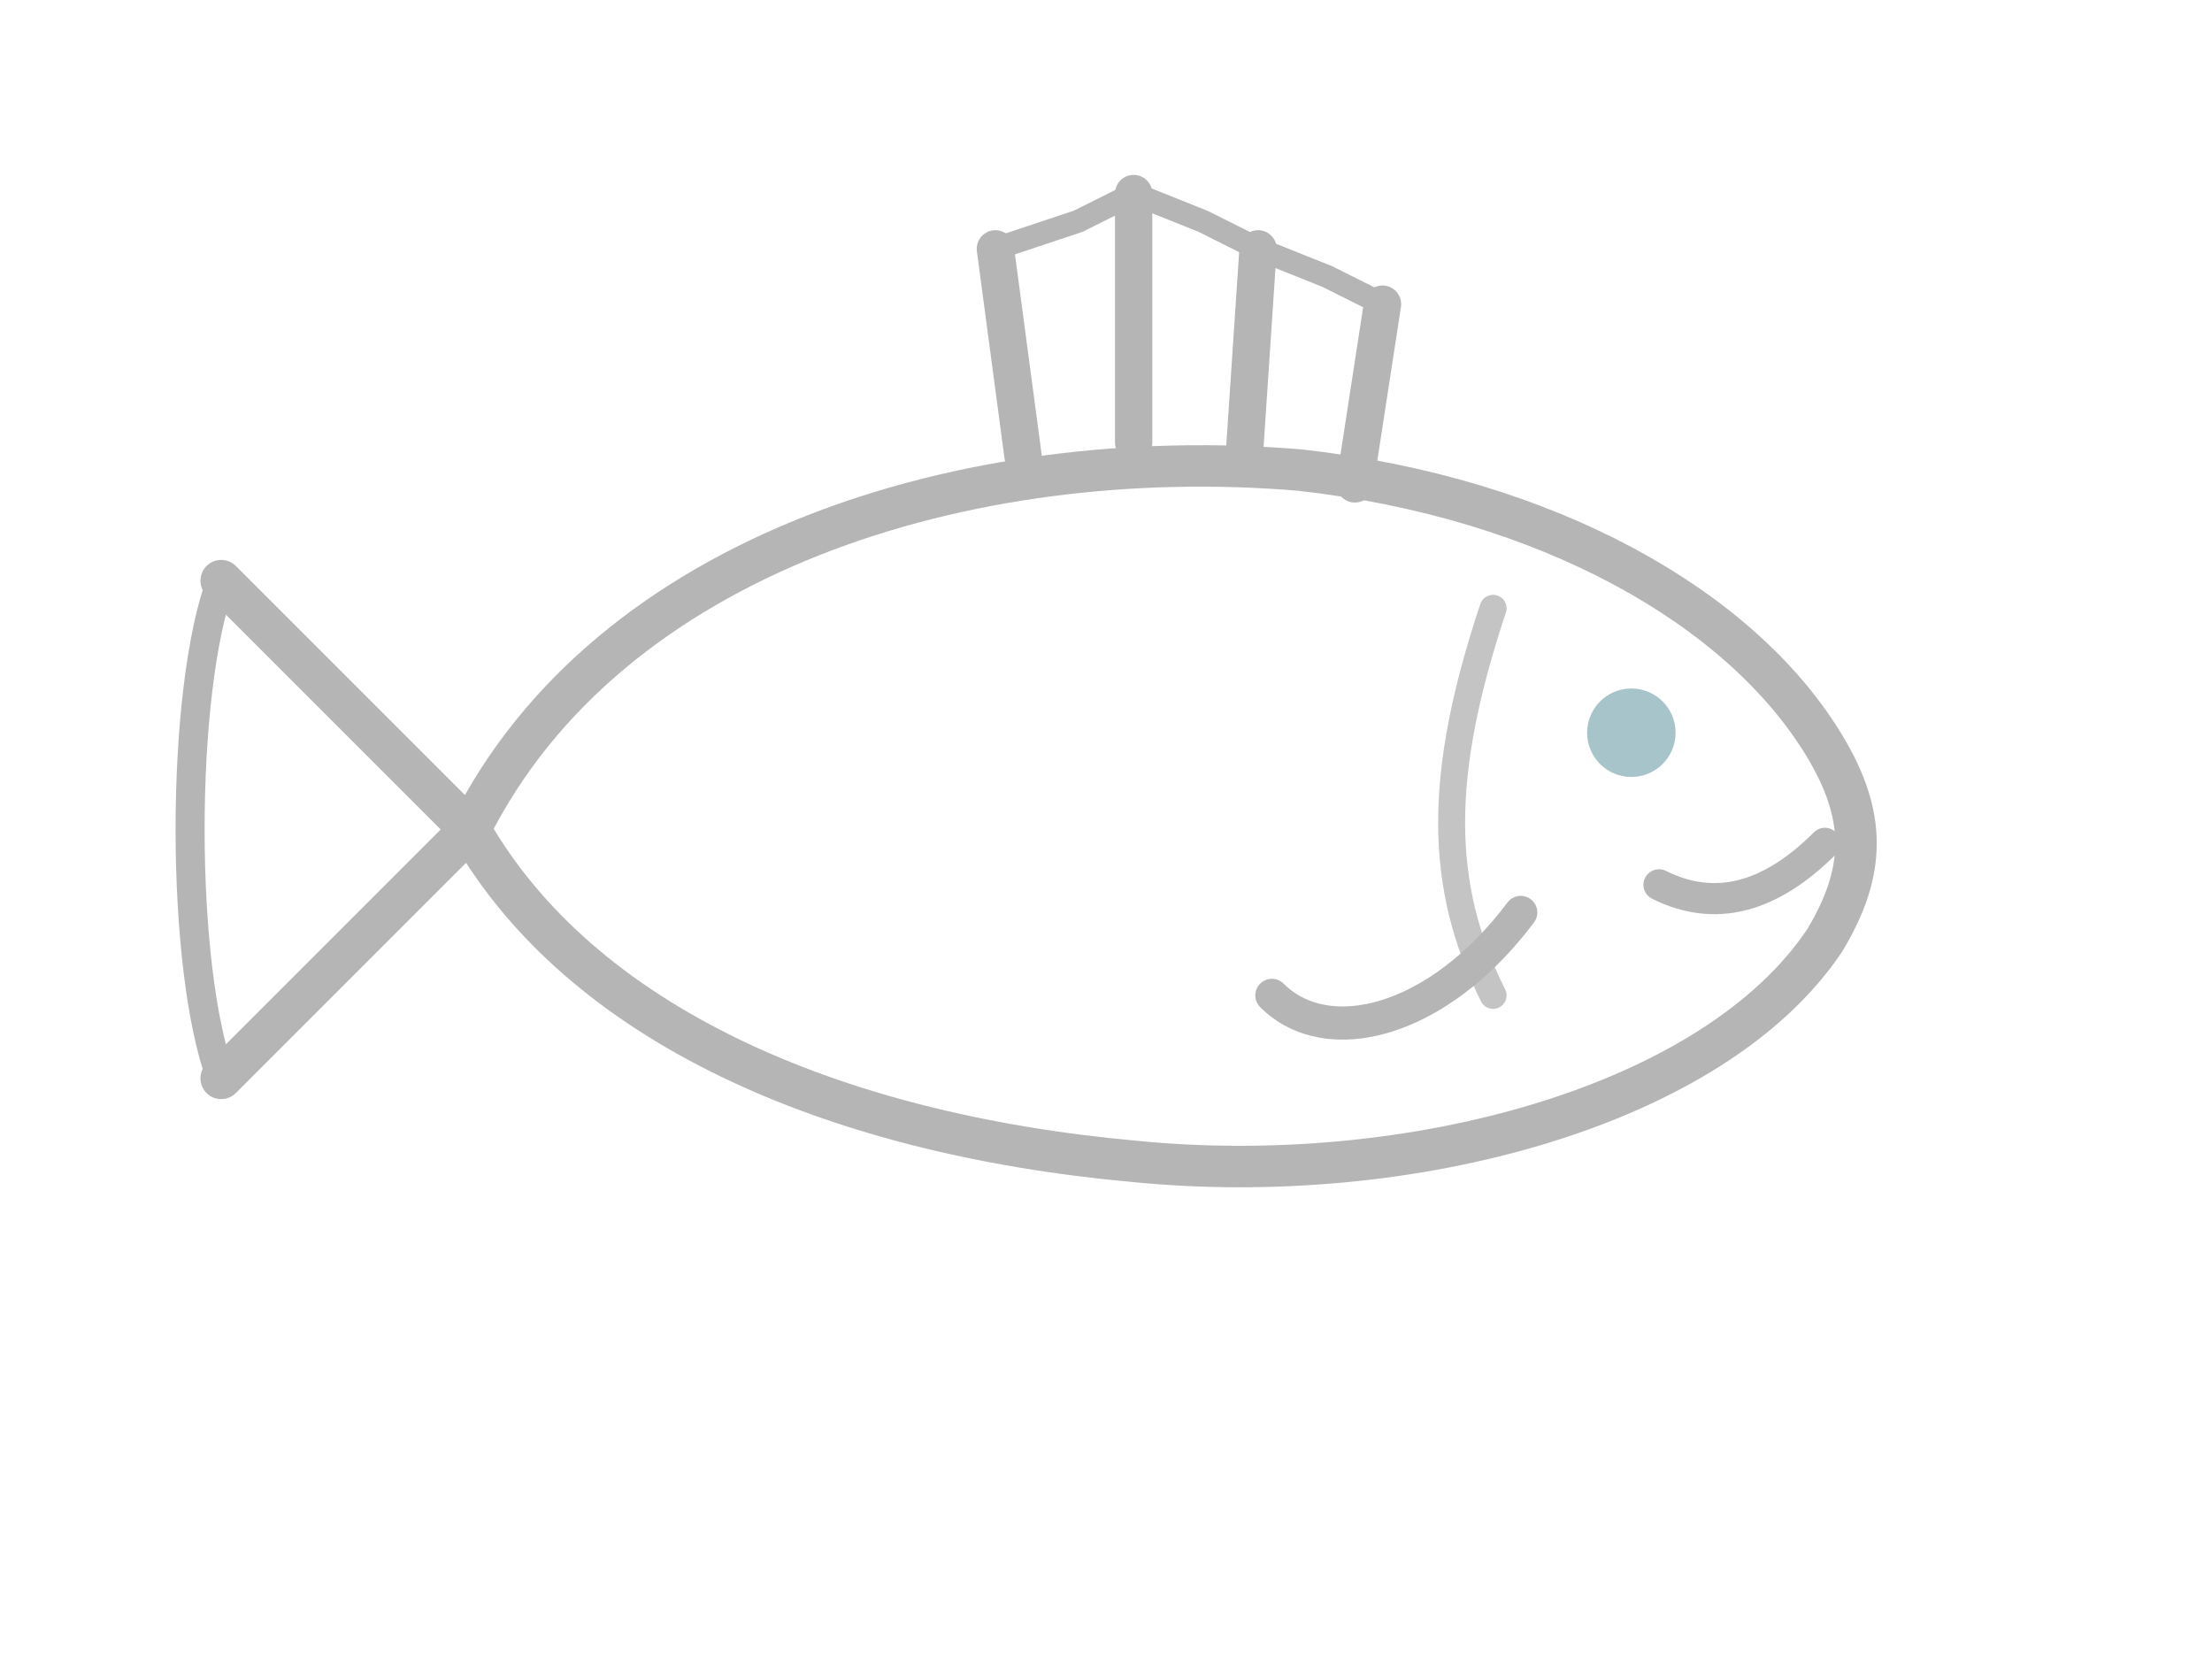
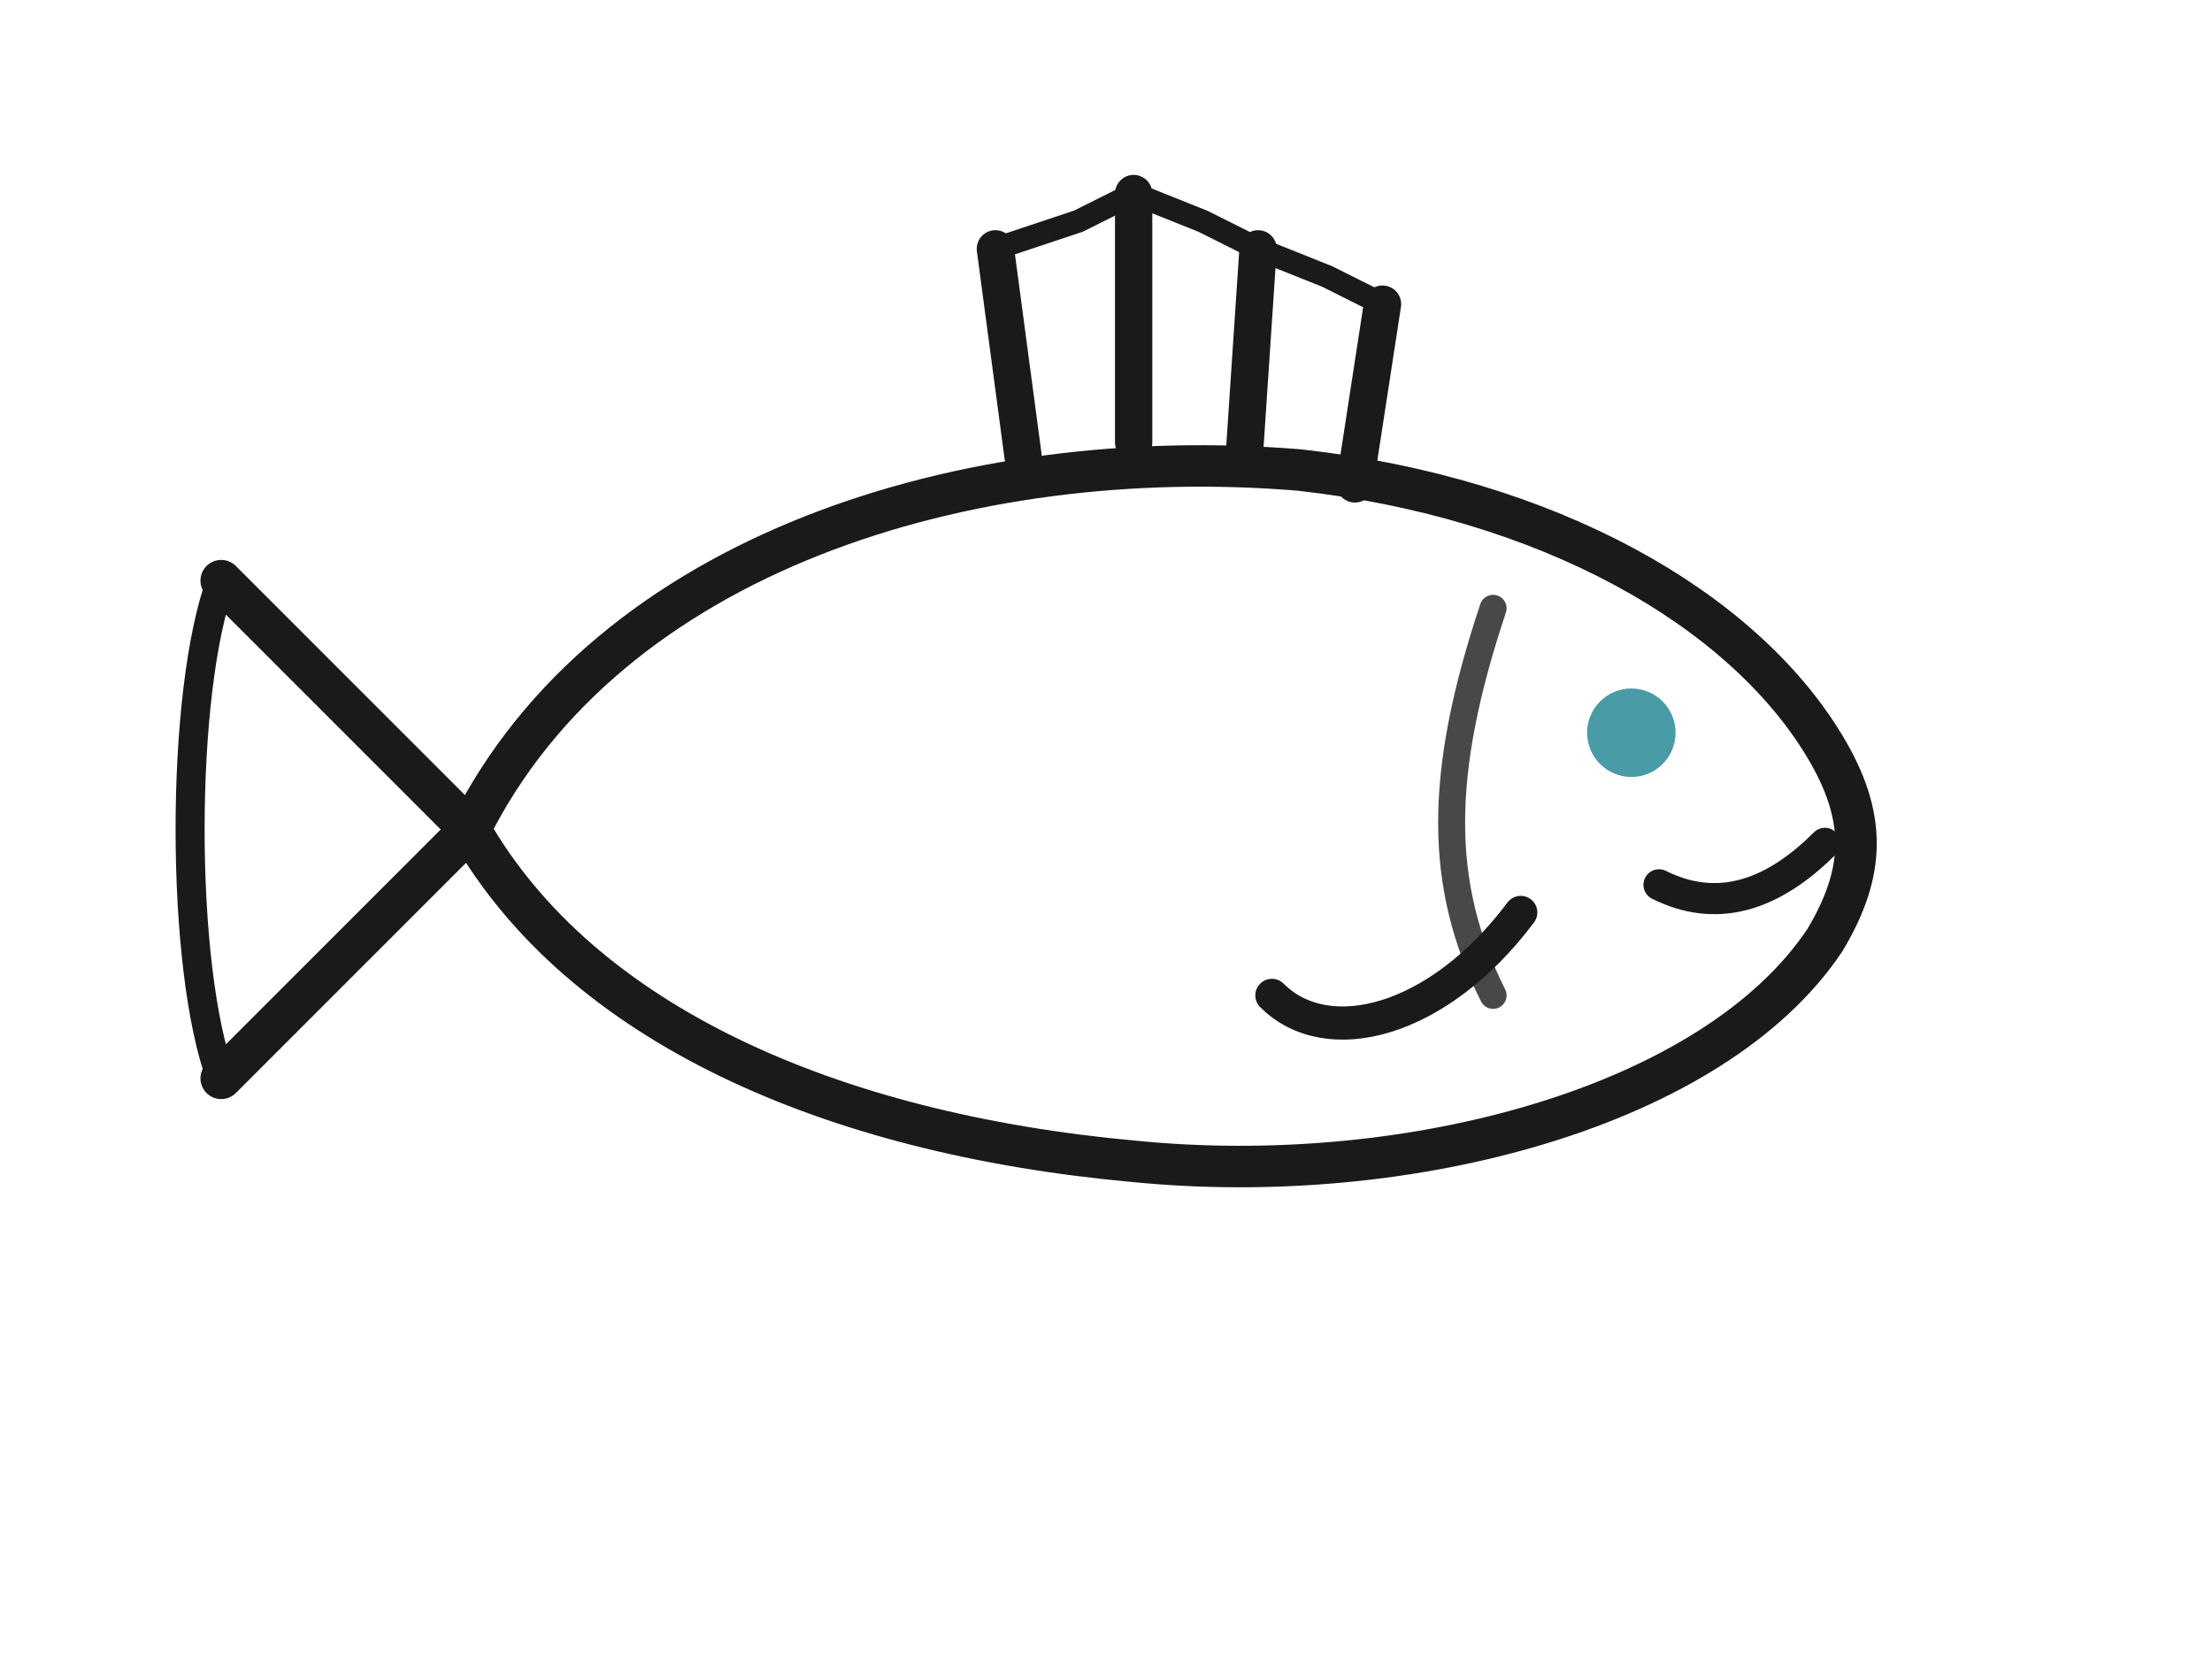
<svg xmlns="http://www.w3.org/2000/svg" preserveAspectRatio="xMidYMid meet" width="288" height="216" viewBox="0 0 288 216" fill="none">
  <g id="Perch Mark v5">
-     <path d="M61.2 108C79.2 72 126 57.6 169.2 61.2C201.6 64.8 226.8 79.2 237.6 97.2C243 106.2 243 113.4 237.6 122.4C223.2 144 183.6 154.8 147.6 151.2C108 147.6 75.6 133.2 61.2 108Z" stroke="#b5b5b5" stroke-width="5.4" stroke-linecap="round" stroke-linejoin="round" />
-     <circle cx="212.4" cy="95.4" r="5.76" fill="#a8c4cb" />
-     <path d="M237.6 109.8C230.4 117 223.2 118.8 216 115.2" stroke="#b5b5b5" stroke-width="4.05" stroke-linecap="round" />
-     <path d="M133.2 59.4L129.6 32.4" stroke="#b5b5b5" stroke-width="4.86" stroke-linecap="round" />
-     <path d="M147.6 57.6V25.2" stroke="#b5b5b5" stroke-width="4.86" stroke-linecap="round" />
-     <path d="M162 59.4L163.8 32.4" stroke="#b5b5b5" stroke-width="4.86" stroke-linecap="round" />
-     <path d="M176.4 63L180 39.6" stroke="#b5b5b5" stroke-width="4.86" stroke-linecap="round" />
-     <path d="M129.6 32.4L140.4 28.8L147.6 25.2L156.6 28.8L163.8 32.4L172.8 36L180 39.6" stroke="#b5b5b5" stroke-width="2.97" stroke-linecap="round" stroke-linejoin="round" />
-     <path d="M61.2 108C54 100.8 39.6 86.4 28.8 75.6" stroke="#b5b5b5" stroke-width="5.4" stroke-linecap="round" />
-     <path d="M61.2 108C54 115.2 39.6 129.6 28.8 140.4" stroke="#b5b5b5" stroke-width="5.4" stroke-linecap="round" />
-     <path d="M28.8 75.6C23.4 90 23.4 126 28.8 140.4" stroke="#b5b5b5" stroke-width="3.78" stroke-linecap="round" />
-     <path d="M194.4 79.2C187.2 100.8 187.2 115.2 194.4 129.6" stroke="#b5b5b5" stroke-width="3.51" stroke-linecap="round" opacity="0.8" />
-     <path d="M198 118.8C187.2 133.2 172.8 136.8 165.6 129.6" stroke="#b5b5b5" stroke-width="4.32" stroke-linecap="round" />
+     <path d="M61.2 108C79.2 72 126 57.6 169.2 61.2C201.6 64.8 226.8 79.2 237.6 97.2C243 106.2 243 113.4 237.6 122.4C223.2 144 183.6 154.8 147.6 151.2C108 147.6 75.6 133.2 61.2 108Z" stroke="#1a1a1a" stroke-width="5.4" stroke-linecap="round" stroke-linejoin="round" />
+     <circle cx="212.4" cy="95.4" r="5.76" fill="#4A9BA8" />
+     <path d="M237.6 109.8C230.4 117 223.2 118.8 216 115.2" stroke="#1a1a1a" stroke-width="4.05" stroke-linecap="round" />
+     <path d="M133.2 59.4L129.6 32.4" stroke="#1a1a1a" stroke-width="4.86" stroke-linecap="round" />
+     <path d="M147.6 57.6V25.2" stroke="#1a1a1a" stroke-width="4.86" stroke-linecap="round" />
+     <path d="M162 59.4L163.8 32.4" stroke="#1a1a1a" stroke-width="4.86" stroke-linecap="round" />
+     <path d="M176.4 63L180 39.6" stroke="#1a1a1a" stroke-width="4.86" stroke-linecap="round" />
+     <path d="M129.6 32.4L140.4 28.8L147.6 25.2L156.6 28.8L163.8 32.4L172.8 36L180 39.6" stroke="#1a1a1a" stroke-width="2.97" stroke-linecap="round" stroke-linejoin="round" />
+     <path d="M61.2 108C54 100.8 39.6 86.4 28.8 75.6" stroke="#1a1a1a" stroke-width="5.4" stroke-linecap="round" />
+     <path d="M61.2 108C54 115.2 39.6 129.6 28.8 140.4" stroke="#1a1a1a" stroke-width="5.4" stroke-linecap="round" />
+     <path d="M28.8 75.6C23.4 90 23.4 126 28.8 140.4" stroke="#1a1a1a" stroke-width="3.78" stroke-linecap="round" />
+     <path d="M194.4 79.2C187.2 100.8 187.2 115.2 194.4 129.6" stroke="#1a1a1a" stroke-width="3.51" stroke-linecap="round" opacity="0.8" />
+     <path d="M198 118.8C187.2 133.2 172.8 136.8 165.6 129.6" stroke="#1a1a1a" stroke-width="4.32" stroke-linecap="round" />
  </g>
</svg>
